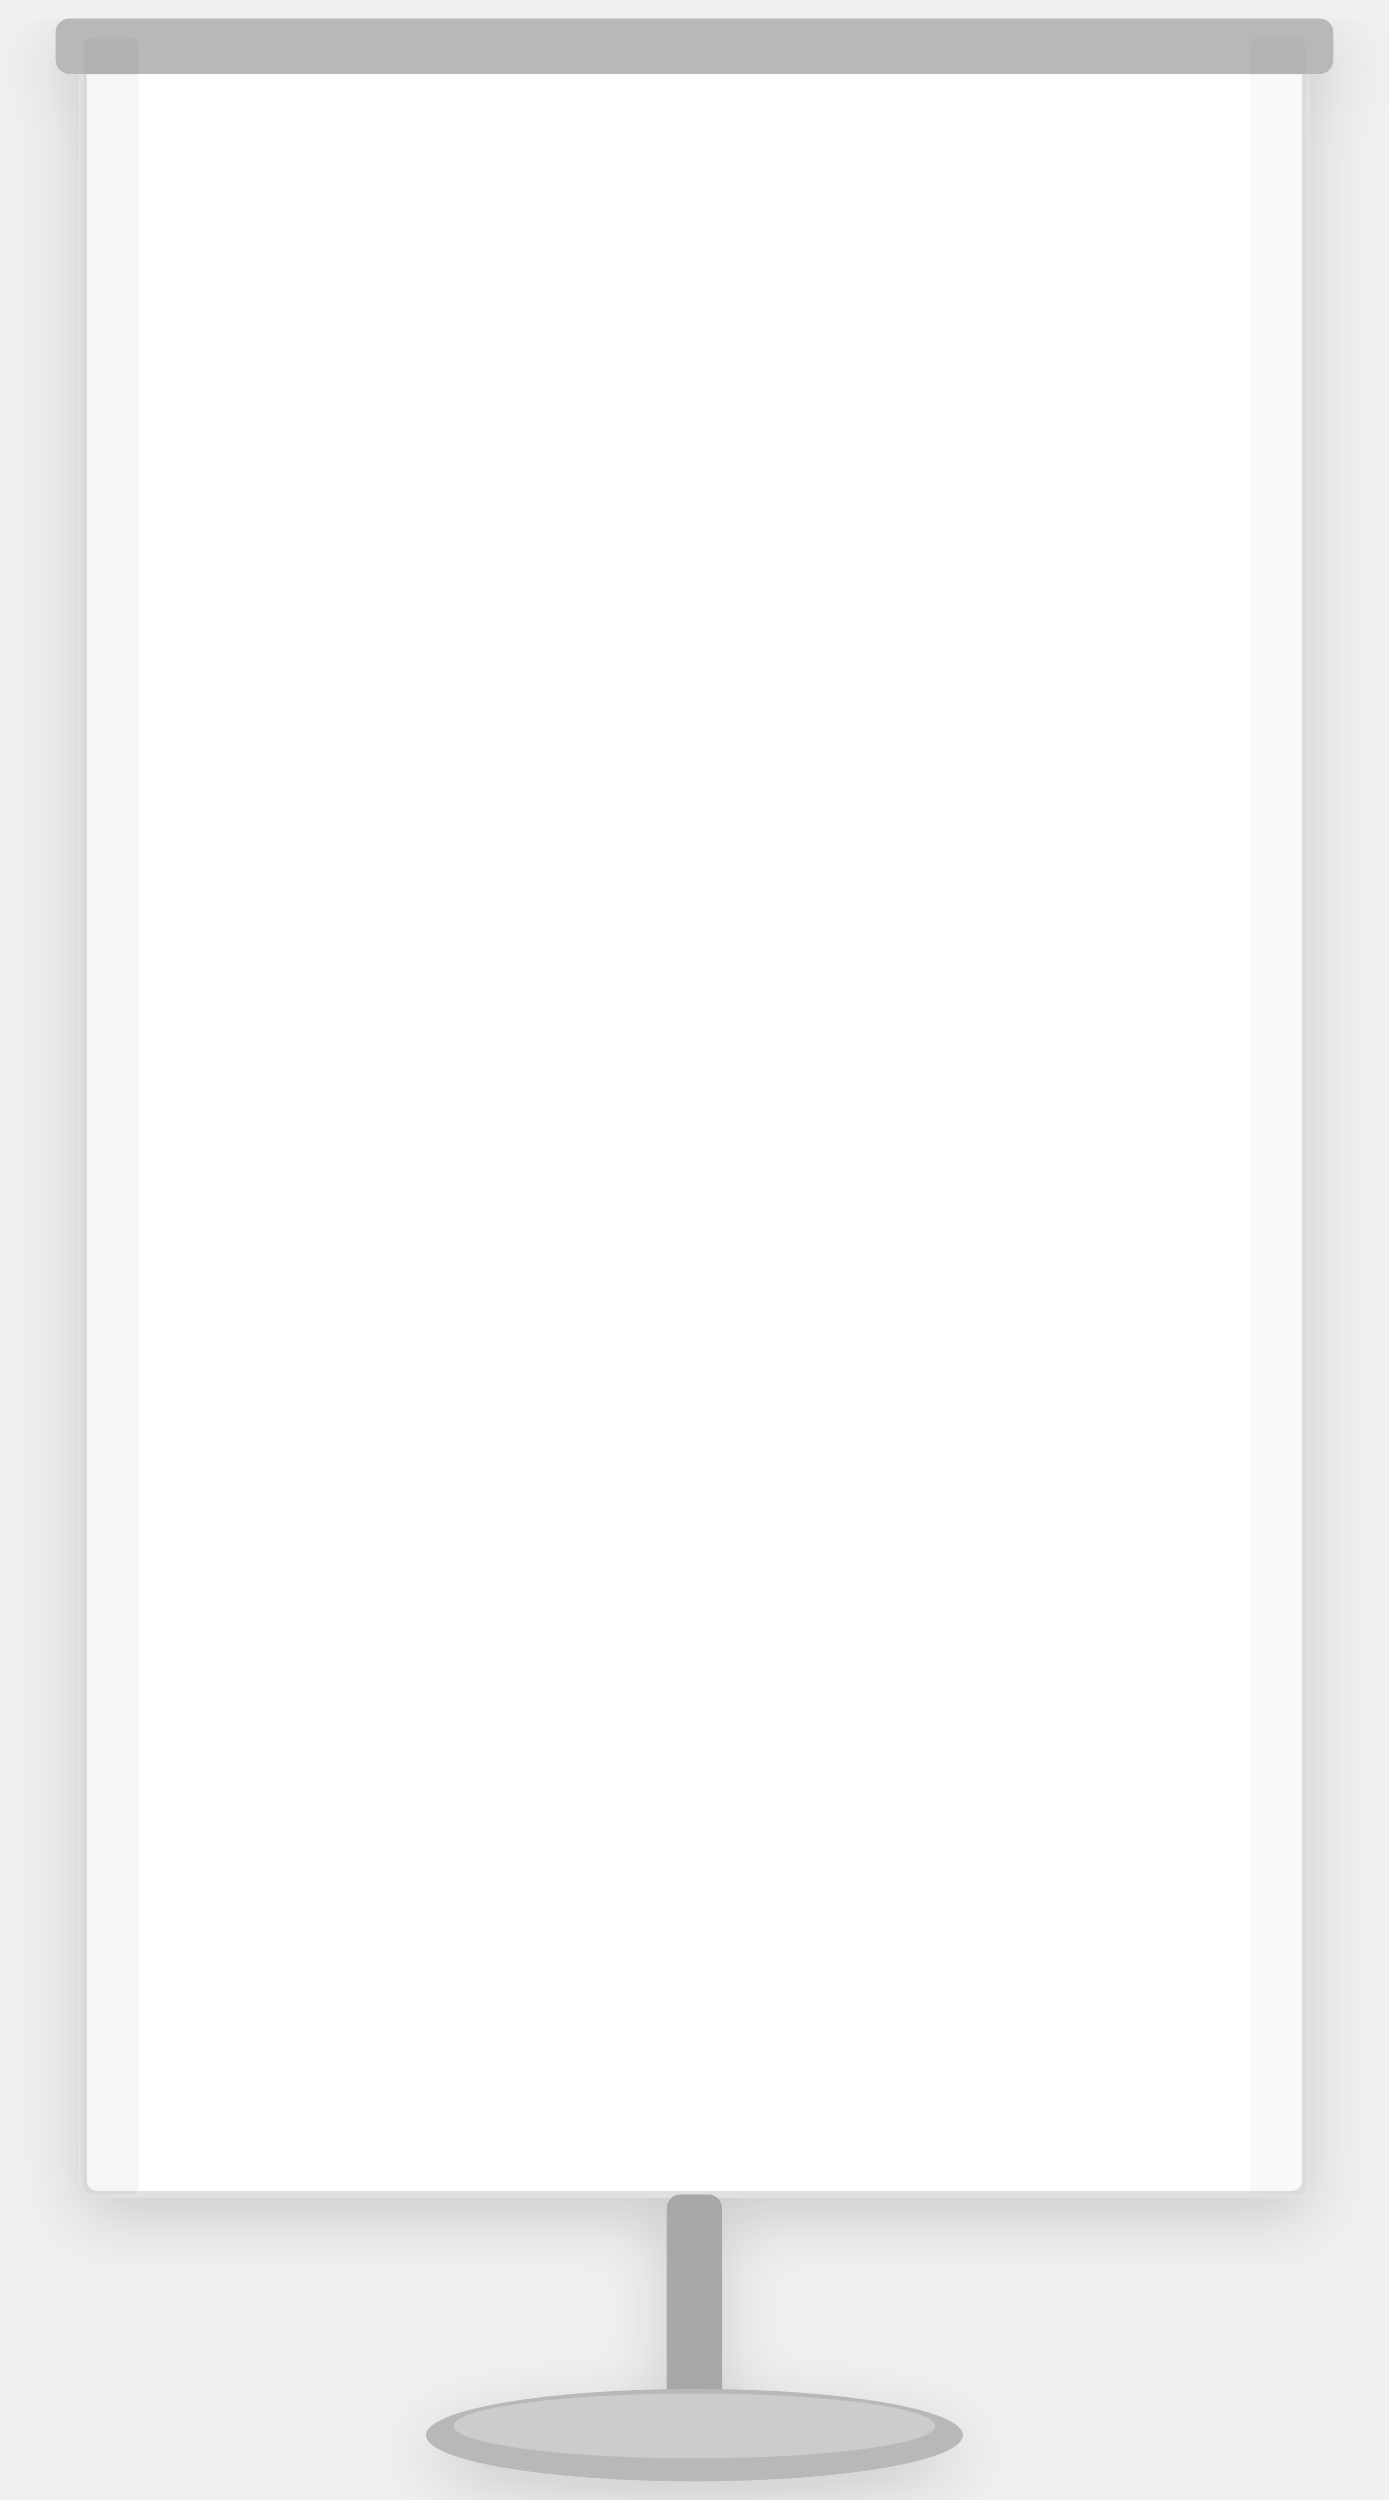
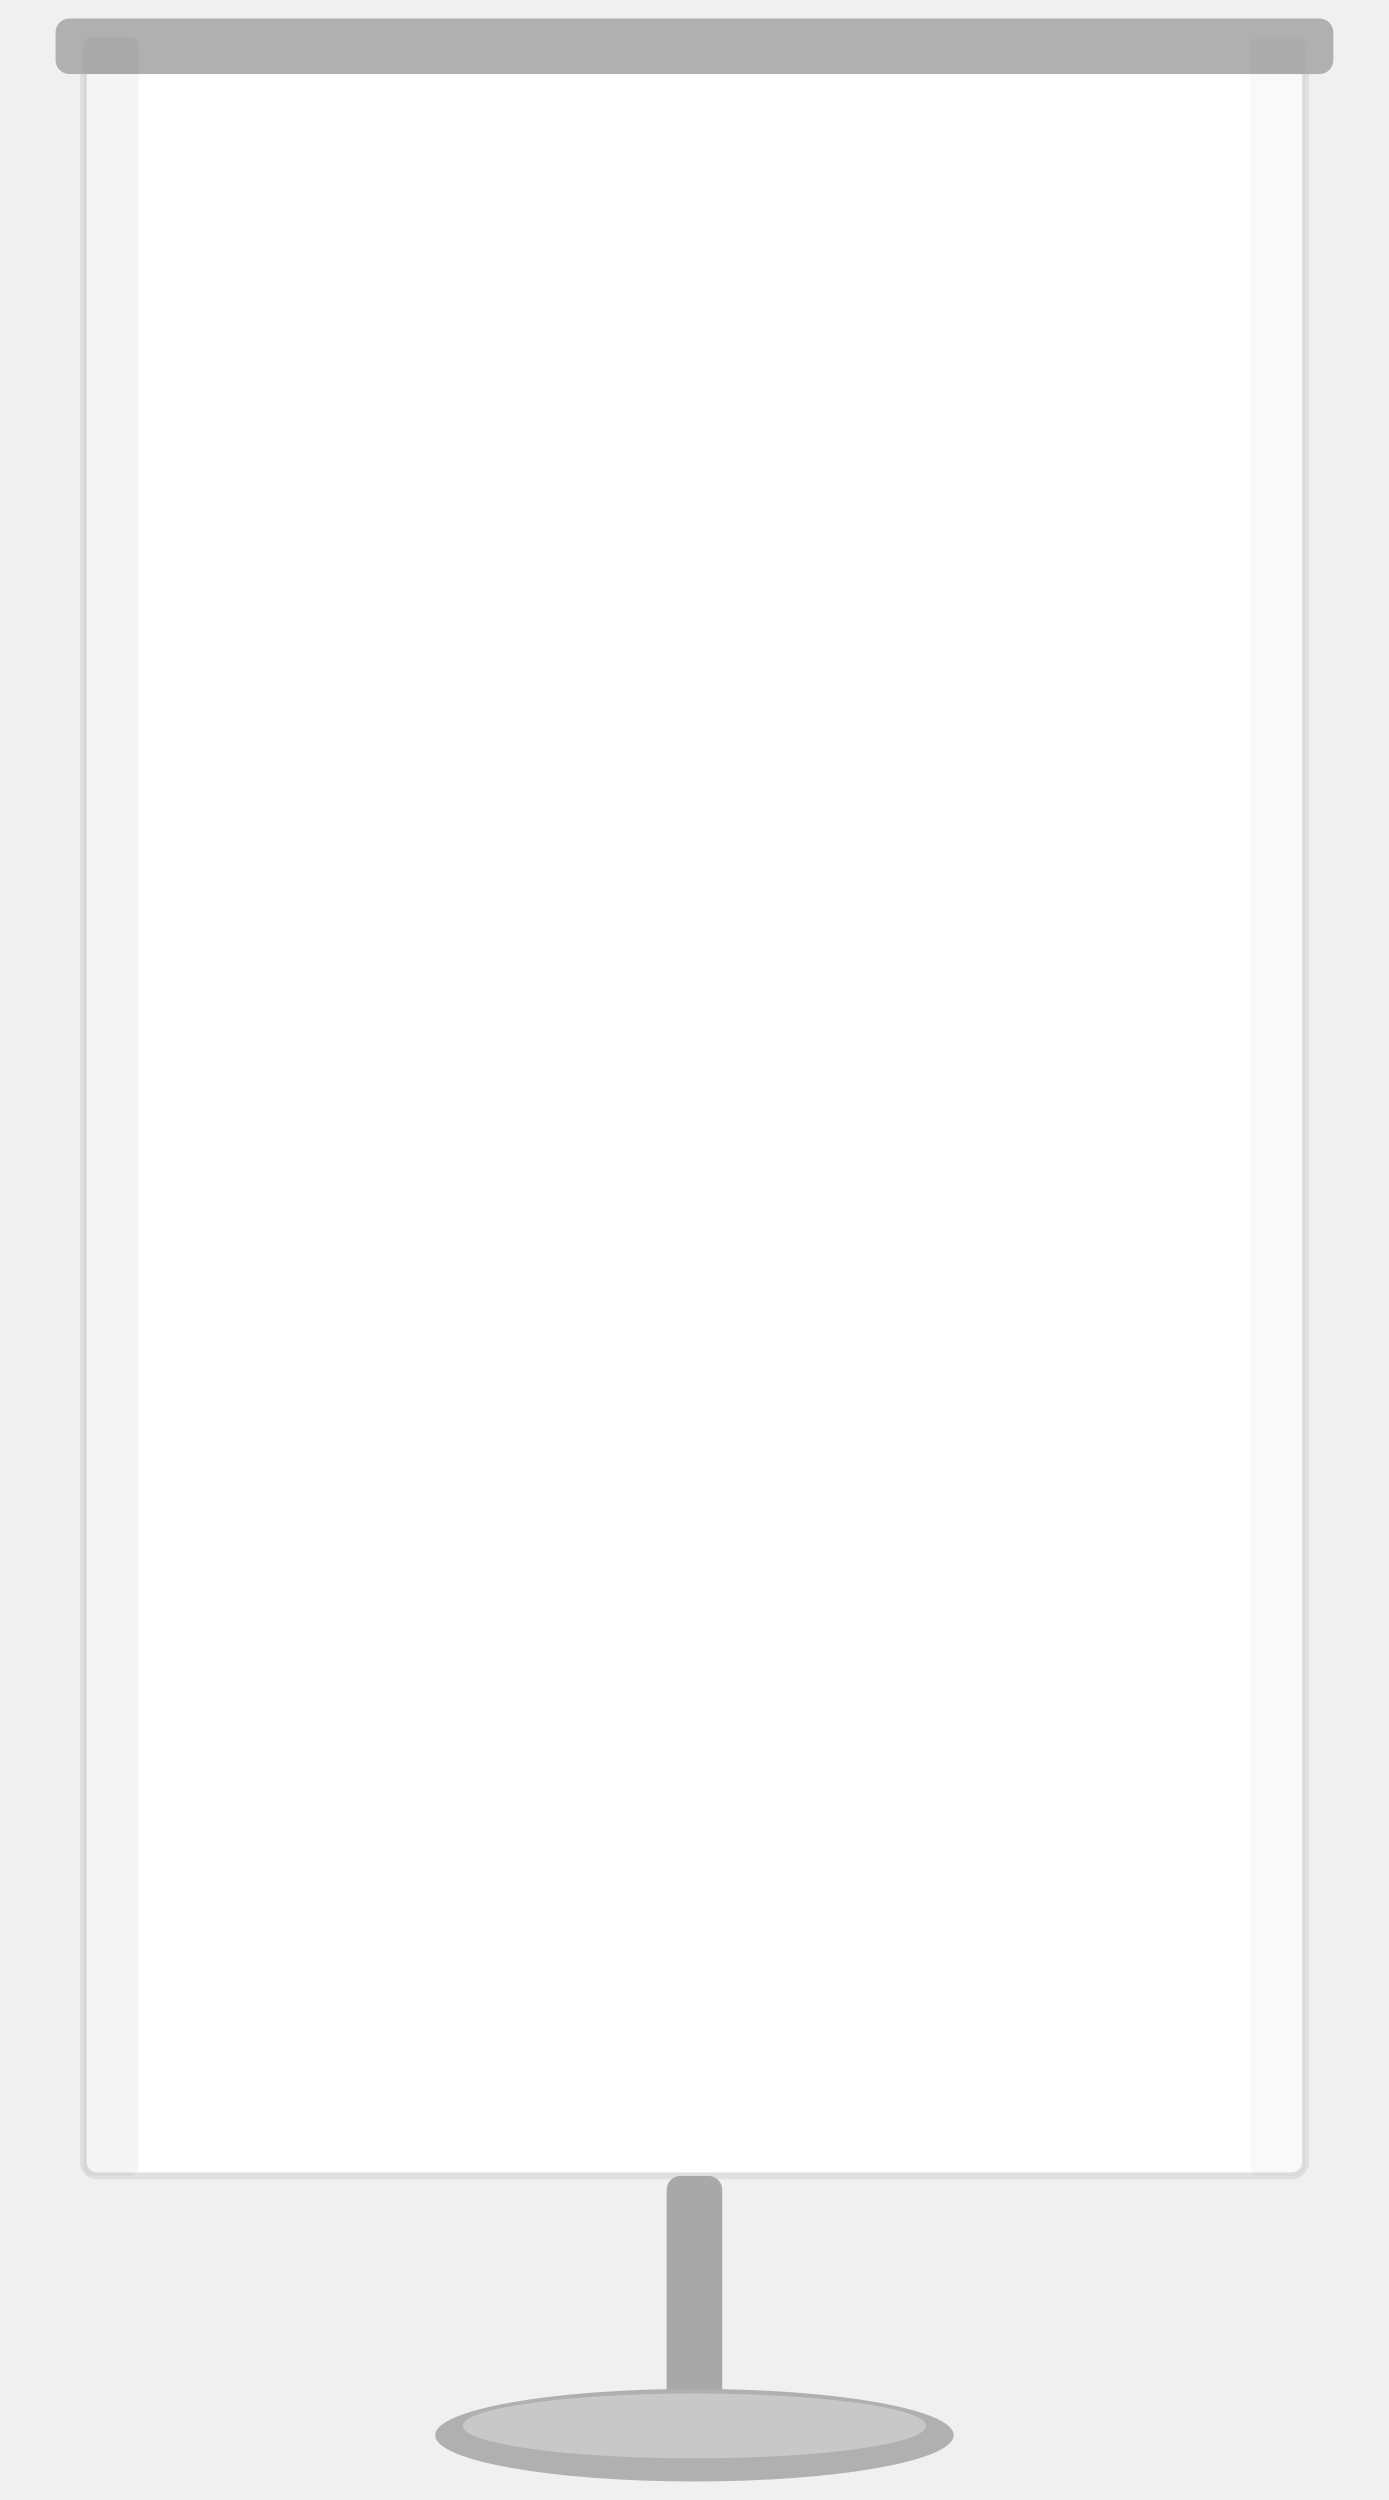
<svg xmlns="http://www.w3.org/2000/svg" viewBox="0 0 300 540">
-   <defs>
-     <filter id="sh">
-       <feDropShadow dx="0" dy="4" stdDeviation="7" flood-color="#000" flood-opacity="0.16" />
-     </filter>
-   </defs>
-   <g filter="url(#sh)">
-     <rect id="product-body" x="18" y="8" width="264" height="466" rx="3" fill="#ffffff" stroke="#e0e0e0" stroke-width="1.5" />
-     <rect id="product-collar" x="12" y="4" width="276" height="12" rx="3" fill="#b8b8b8" />
-     <rect x="144" y="474" width="12" height="52" rx="3" fill="#a8a8a8" />
-     <ellipse cx="150" cy="526" rx="58" ry="10" fill="#b8b8b8" />
-     <ellipse cx="150" cy="524" rx="52" ry="7" fill="#cccccc" />
-     <rect x="18" y="8" width="12" height="466" fill="rgba(0,0,0,0.038)" rx="2" />
-     <rect x="270" y="8" width="12" height="466" fill="rgba(0,0,0,0.025)" rx="2" />
-   </g>
+   <rect id="product-body" x="18" y="8" width="264" height="462" rx="3" fill="#ffffff" stroke="#e0e0e0" stroke-width="1.5" />
+   <rect id="product-collar" x="12" y="4" width="276" height="12" rx="3" fill="#b0b0b0" />
+   <rect x="144" y="470" width="12" height="52" rx="3" fill="#a8a8a8" />
+   <ellipse cx="150" cy="526" rx="56" ry="10" fill="#b0b0b0" />
+   <ellipse cx="150" cy="524" rx="50" ry="7" fill="#c8c8c8" />
+   <rect x="18" y="8" width="12" height="462" rx="2" fill="rgba(0,0,0,0.04)" />
+   <rect x="270" y="8" width="12" height="462" rx="2" fill="rgba(0,0,0,0.025)" />
</svg>
